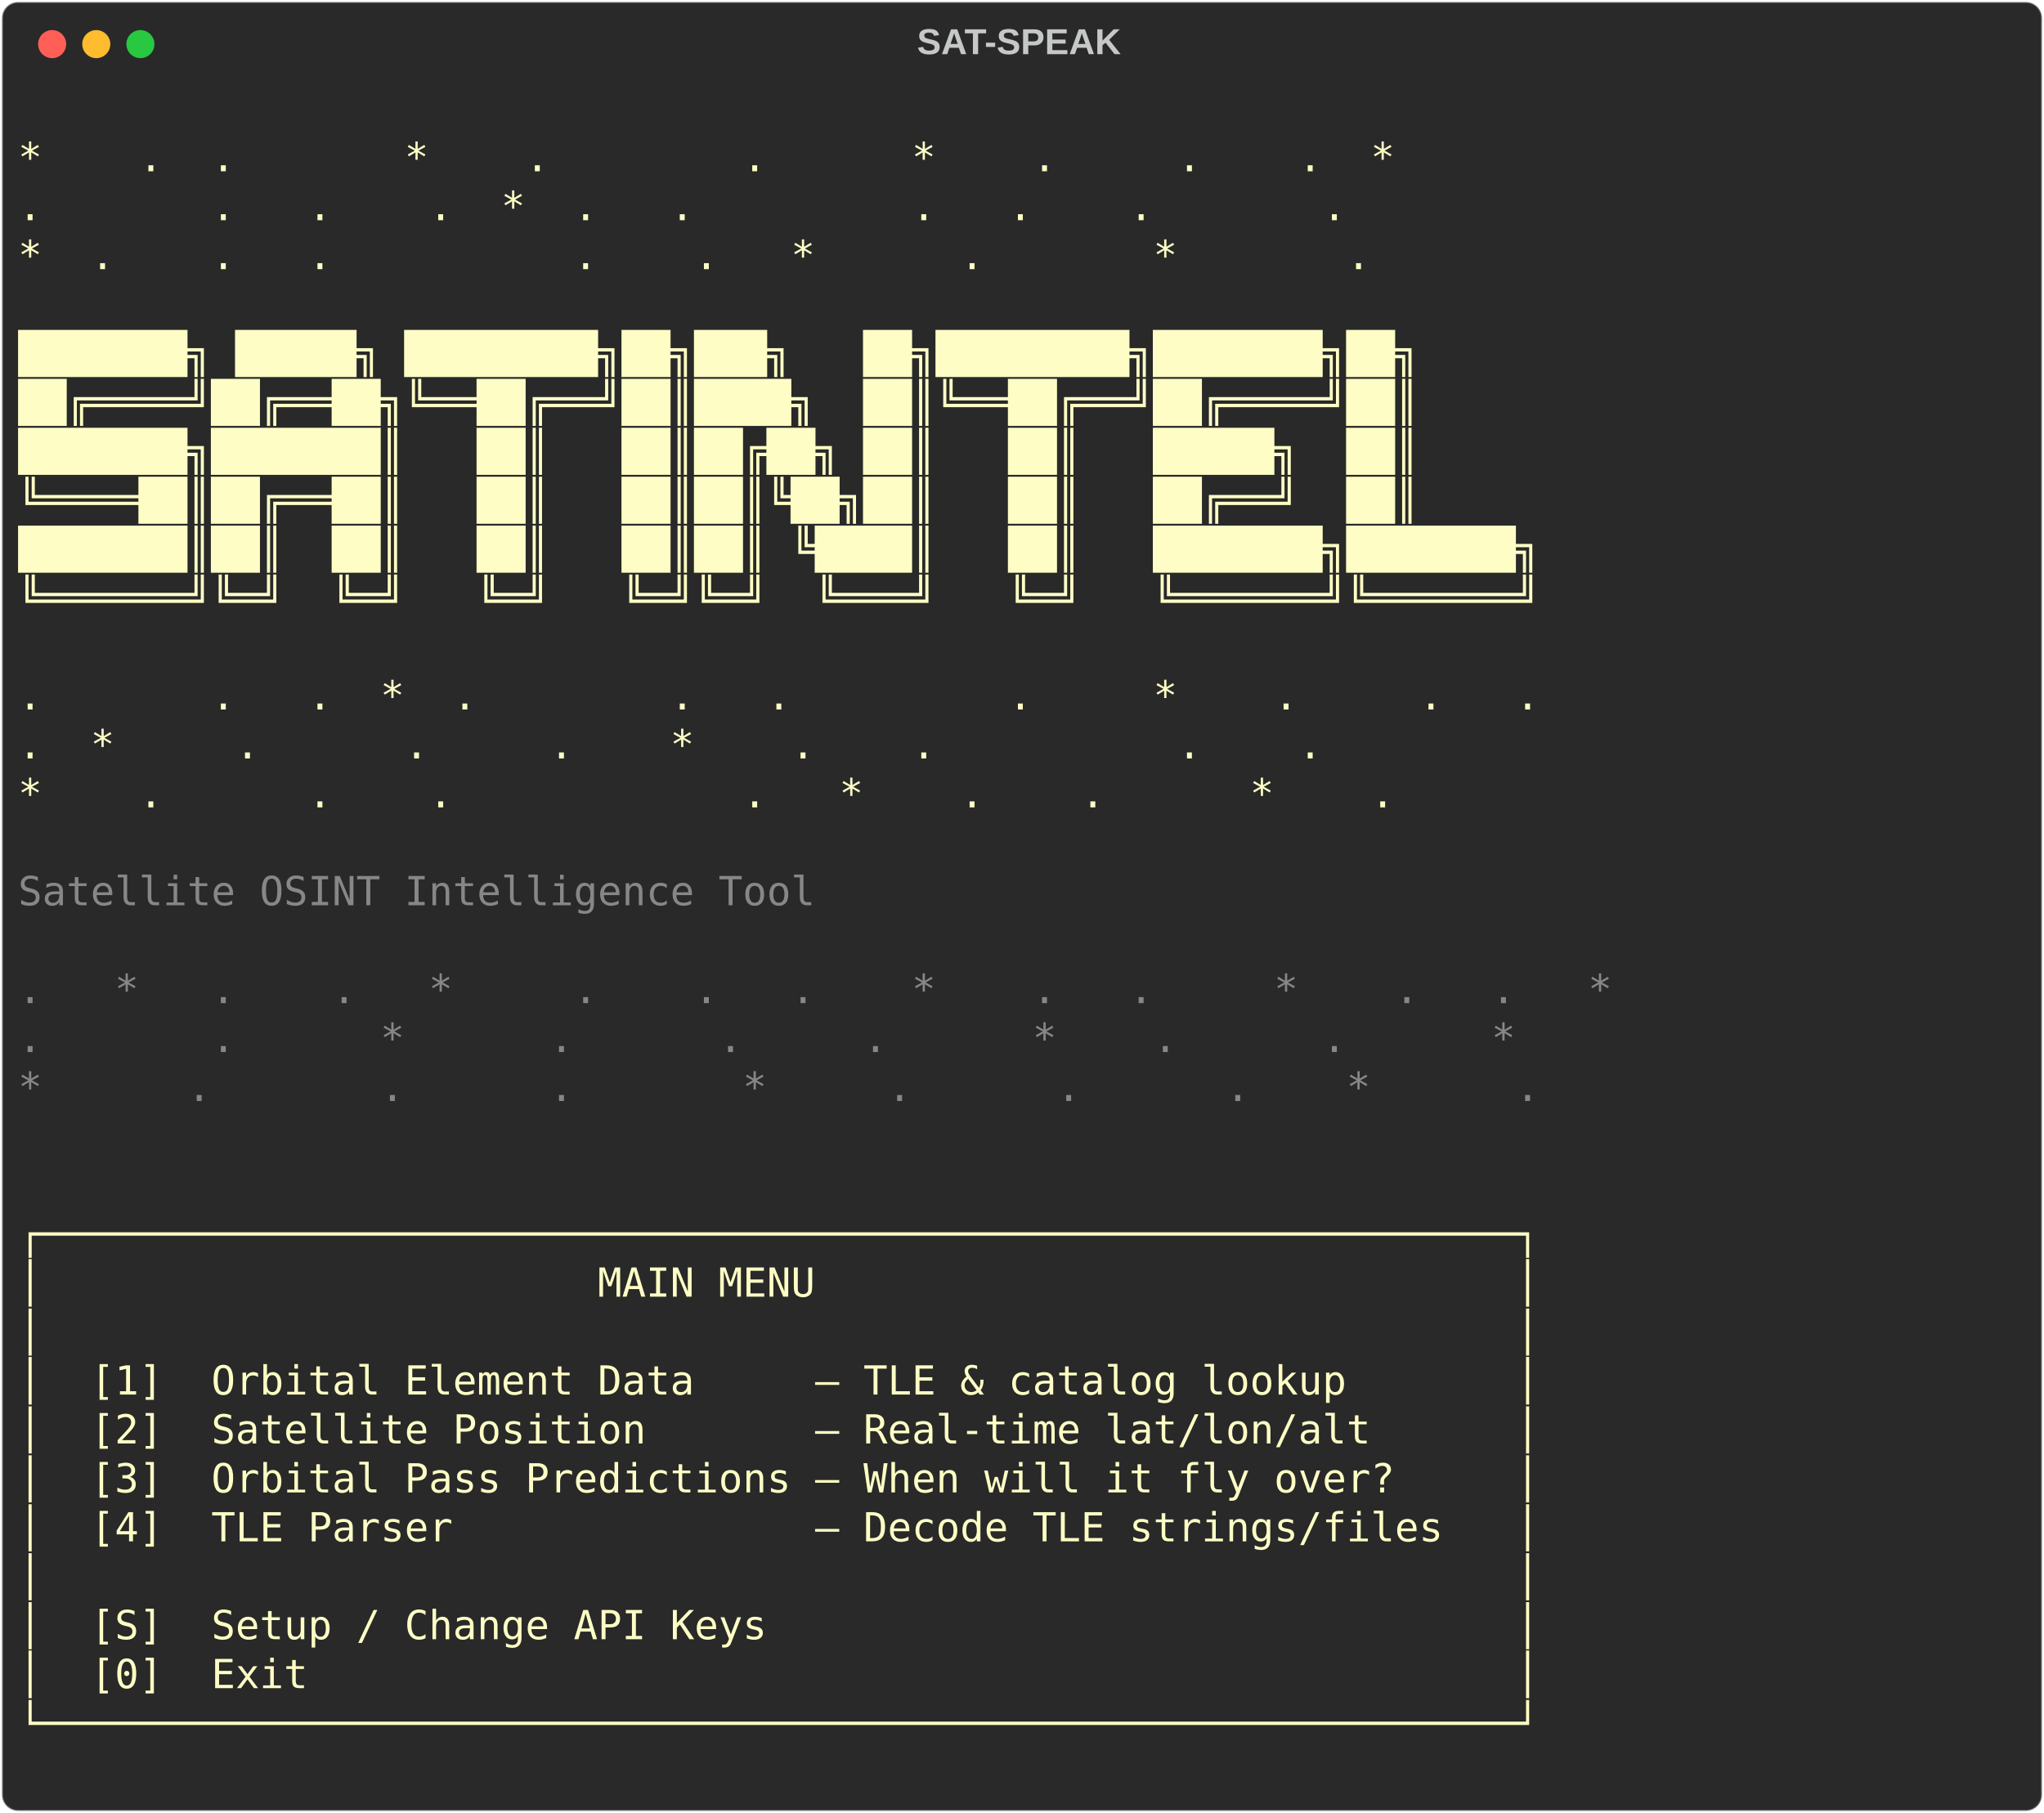
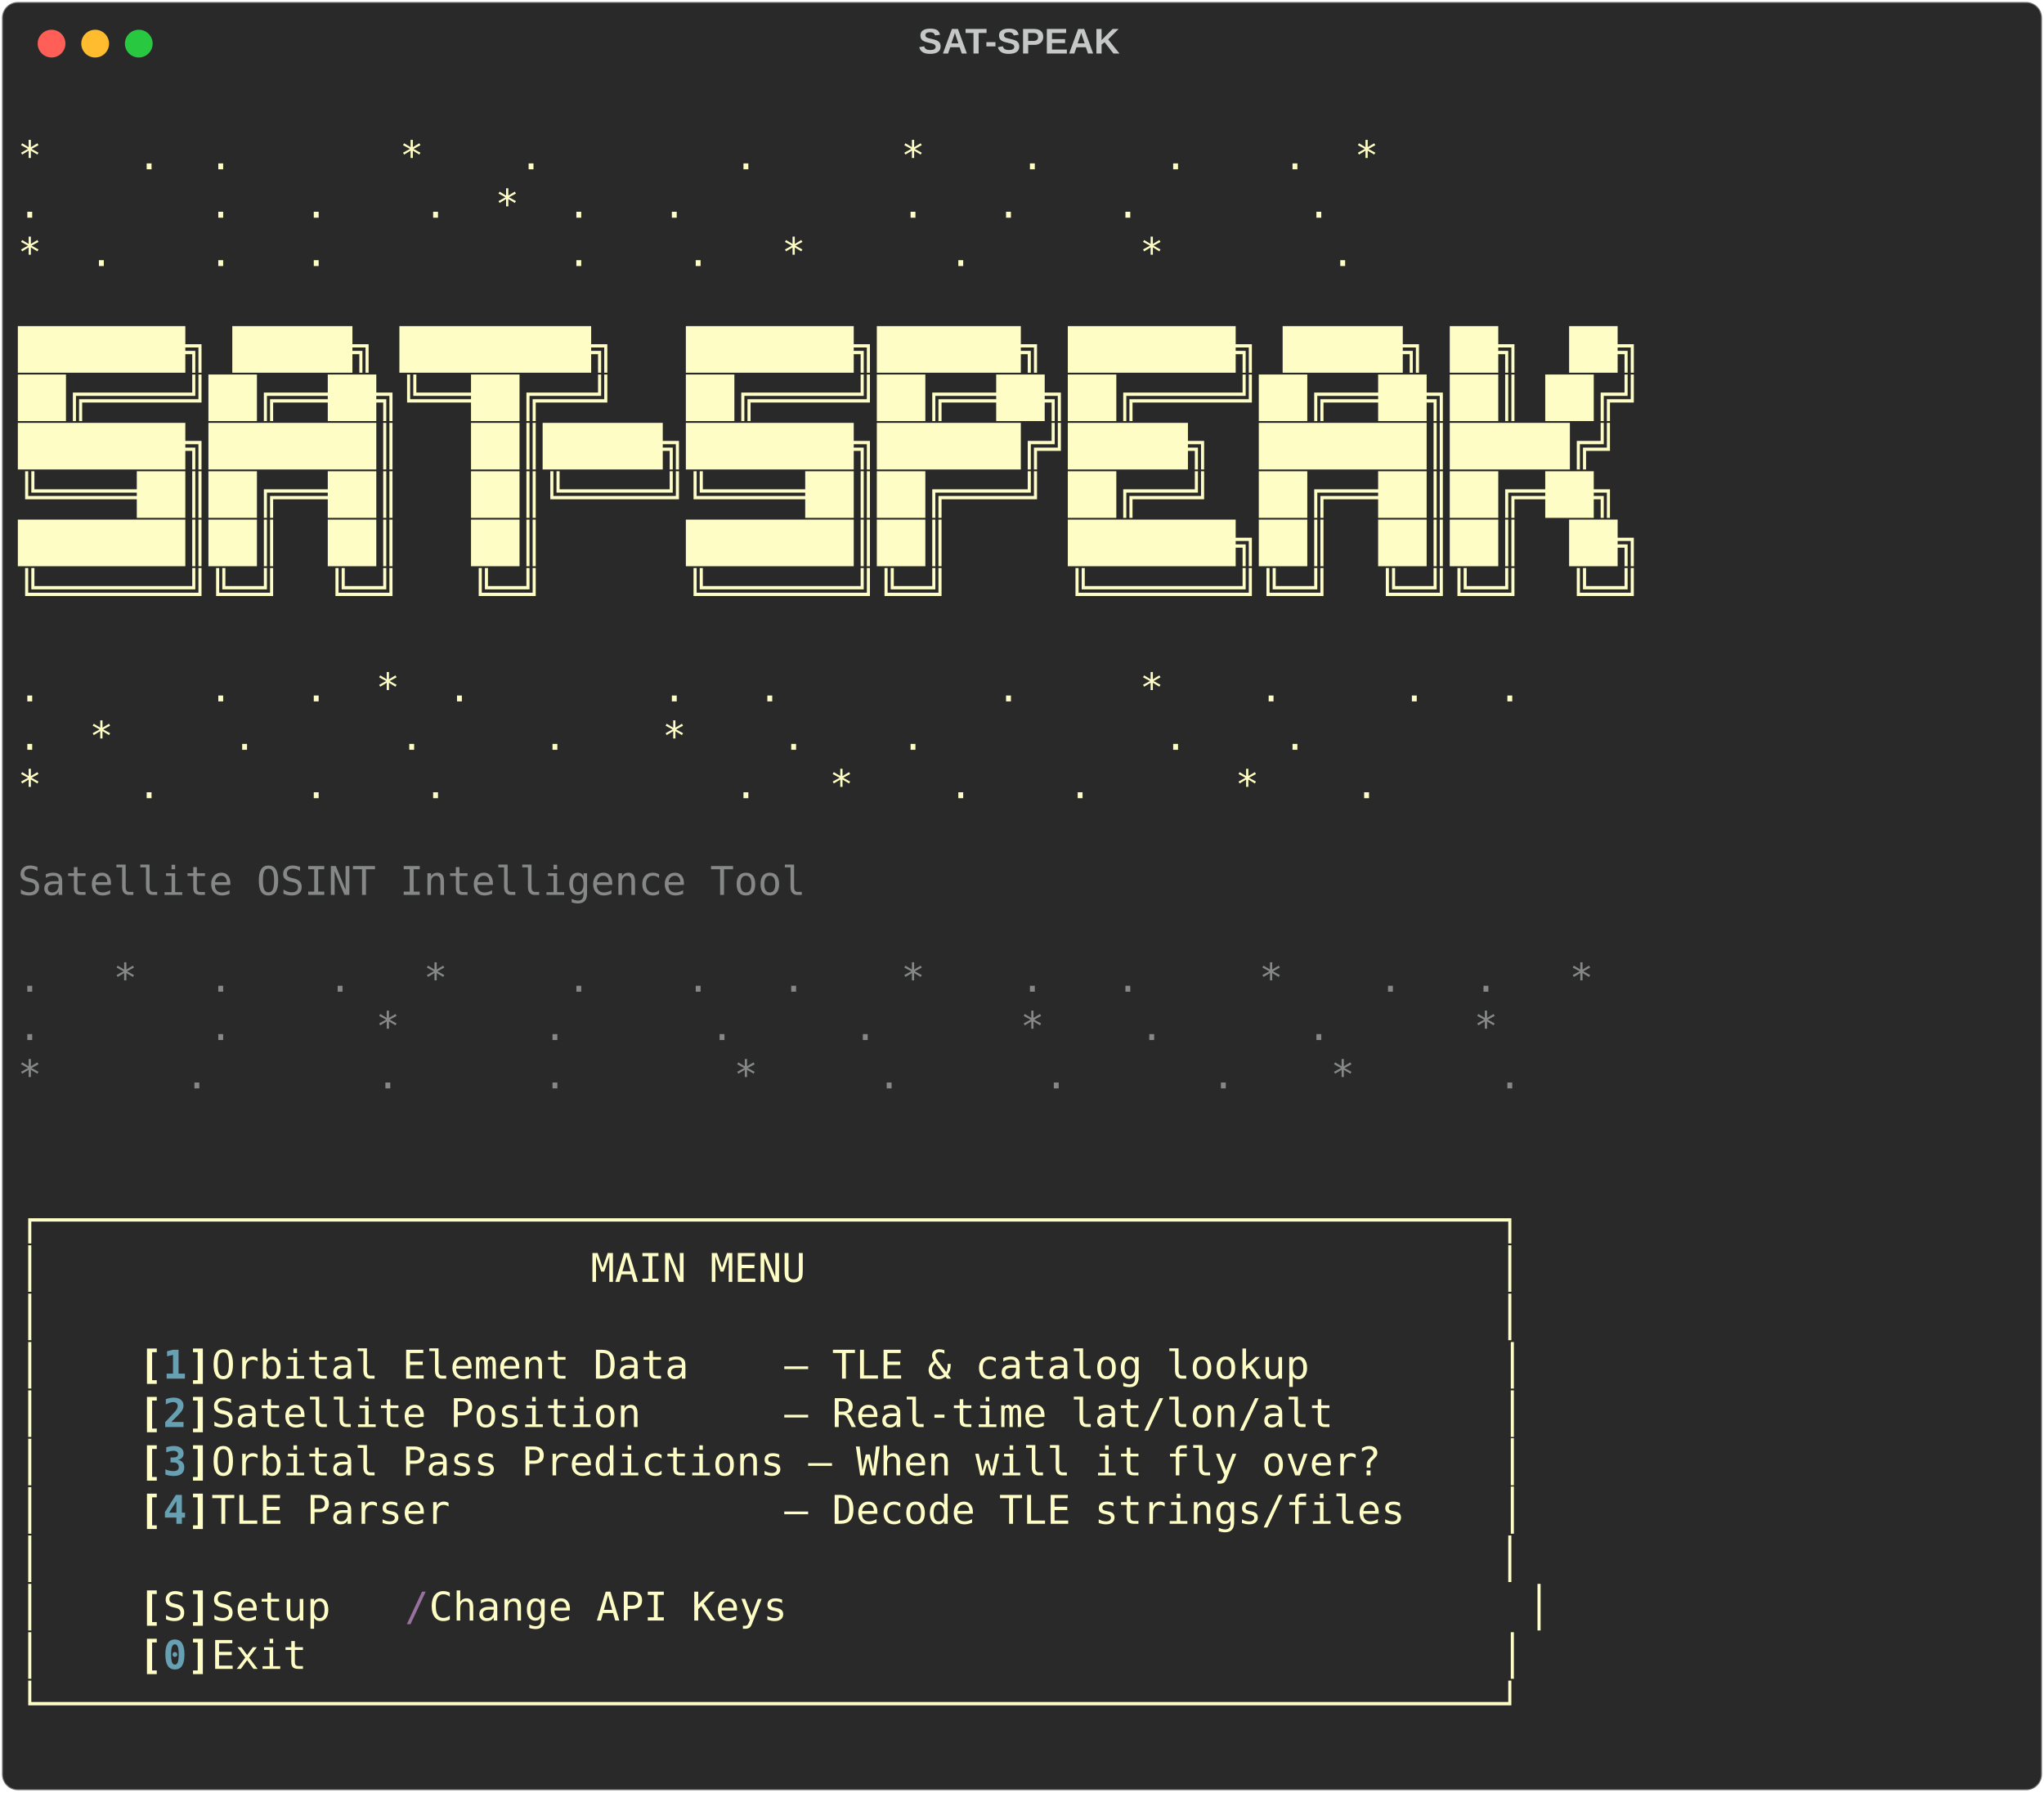
- <svg xmlns="http://www.w3.org/2000/svg" class="rich-terminal" viewBox="0 0 1019 904.0">
+ <svg xmlns="http://www.w3.org/2000/svg" class="rich-terminal" viewBox="0 0 1031 904.0">
  <style>

    @font-face {
        font-family: "Fira Code";
        src: local("FiraCode-Regular"),
                url("https://cdnjs.cloudflare.com/ajax/libs/firacode/6.2.0/woff2/FiraCode-Regular.woff2") format("woff2"),
                url("https://cdnjs.cloudflare.com/ajax/libs/firacode/6.2.0/woff/FiraCode-Regular.woff") format("woff");
        font-style: normal;
        font-weight: 400;
    }
    @font-face {
        font-family: "Fira Code";
        src: local("FiraCode-Bold"),
                url("https://cdnjs.cloudflare.com/ajax/libs/firacode/6.2.0/woff2/FiraCode-Bold.woff2") format("woff2"),
                url("https://cdnjs.cloudflare.com/ajax/libs/firacode/6.2.0/woff/FiraCode-Bold.woff") format("woff");
        font-style: bold;
        font-weight: 700;
    }

-     .terminal-1356504342-matrix {
+     .terminal-722201379-matrix {
        font-family: Fira Code, monospace;
        font-size: 20px;
        line-height: 24.4px;
        font-variant-east-asian: full-width;
    }

-     .terminal-1356504342-title {
+     .terminal-722201379-title {
        font-size: 18px;
        font-weight: bold;
        font-family: arial;
    }

-     .terminal-1356504342-r1 { fill: #c5c8c6 }
- .terminal-1356504342-r2 { fill: #fdfdc5 }
- .terminal-1356504342-r3 { fill: #868887 }
+     .terminal-722201379-r1 { fill: #c5c8c6 }
+ .terminal-722201379-r2 { fill: #fdfdc5 }
+ .terminal-722201379-r3 { fill: #868887 }
+ .terminal-722201379-r4 { fill: #fdfdc5;font-weight: bold }
+ .terminal-722201379-r5 { fill: #68a0b3;font-weight: bold }
+ .terminal-722201379-r6 { fill: #98729f }
    </style>
  <defs>
-     <clipPath id="terminal-1356504342-clip-terminal">
-       <rect x="0" y="0" width="999.4" height="853.0" />
-     </clipPath>
-     <clipPath id="terminal-1356504342-line-0">
-       <rect x="0" y="1.5" width="1000.4" height="24.65" />
-     </clipPath>
-     <clipPath id="terminal-1356504342-line-1">
-       <rect x="0" y="25.9" width="1000.4" height="24.65" />
-     </clipPath>
-     <clipPath id="terminal-1356504342-line-2">
-       <rect x="0" y="50.3" width="1000.4" height="24.65" />
-     </clipPath>
-     <clipPath id="terminal-1356504342-line-3">
-       <rect x="0" y="74.7" width="1000.4" height="24.65" />
-     </clipPath>
-     <clipPath id="terminal-1356504342-line-4">
-       <rect x="0" y="99.1" width="1000.4" height="24.65" />
-     </clipPath>
-     <clipPath id="terminal-1356504342-line-5">
-       <rect x="0" y="123.5" width="1000.4" height="24.65" />
-     </clipPath>
-     <clipPath id="terminal-1356504342-line-6">
-       <rect x="0" y="147.9" width="1000.4" height="24.65" />
-     </clipPath>
-     <clipPath id="terminal-1356504342-line-7">
-       <rect x="0" y="172.3" width="1000.4" height="24.65" />
-     </clipPath>
-     <clipPath id="terminal-1356504342-line-8">
-       <rect x="0" y="196.7" width="1000.4" height="24.65" />
-     </clipPath>
-     <clipPath id="terminal-1356504342-line-9">
-       <rect x="0" y="221.1" width="1000.4" height="24.65" />
-     </clipPath>
-     <clipPath id="terminal-1356504342-line-10">
-       <rect x="0" y="245.5" width="1000.4" height="24.65" />
-     </clipPath>
-     <clipPath id="terminal-1356504342-line-11">
-       <rect x="0" y="269.9" width="1000.4" height="24.65" />
-     </clipPath>
-     <clipPath id="terminal-1356504342-line-12">
-       <rect x="0" y="294.3" width="1000.4" height="24.65" />
-     </clipPath>
-     <clipPath id="terminal-1356504342-line-13">
-       <rect x="0" y="318.7" width="1000.4" height="24.65" />
-     </clipPath>
-     <clipPath id="terminal-1356504342-line-14">
-       <rect x="0" y="343.1" width="1000.4" height="24.65" />
-     </clipPath>
-     <clipPath id="terminal-1356504342-line-15">
-       <rect x="0" y="367.5" width="1000.4" height="24.65" />
-     </clipPath>
-     <clipPath id="terminal-1356504342-line-16">
-       <rect x="0" y="391.9" width="1000.4" height="24.65" />
-     </clipPath>
-     <clipPath id="terminal-1356504342-line-17">
-       <rect x="0" y="416.3" width="1000.4" height="24.65" />
-     </clipPath>
-     <clipPath id="terminal-1356504342-line-18">
-       <rect x="0" y="440.7" width="1000.4" height="24.65" />
-     </clipPath>
-     <clipPath id="terminal-1356504342-line-19">
-       <rect x="0" y="465.1" width="1000.4" height="24.65" />
-     </clipPath>
-     <clipPath id="terminal-1356504342-line-20">
-       <rect x="0" y="489.5" width="1000.4" height="24.65" />
-     </clipPath>
-     <clipPath id="terminal-1356504342-line-21">
-       <rect x="0" y="513.9" width="1000.4" height="24.65" />
-     </clipPath>
-     <clipPath id="terminal-1356504342-line-22">
-       <rect x="0" y="538.3" width="1000.4" height="24.65" />
-     </clipPath>
-     <clipPath id="terminal-1356504342-line-23">
-       <rect x="0" y="562.7" width="1000.4" height="24.65" />
-     </clipPath>
-     <clipPath id="terminal-1356504342-line-24">
-       <rect x="0" y="587.1" width="1000.4" height="24.65" />
-     </clipPath>
-     <clipPath id="terminal-1356504342-line-25">
-       <rect x="0" y="611.5" width="1000.4" height="24.65" />
-     </clipPath>
-     <clipPath id="terminal-1356504342-line-26">
-       <rect x="0" y="635.9" width="1000.4" height="24.65" />
-     </clipPath>
-     <clipPath id="terminal-1356504342-line-27">
-       <rect x="0" y="660.3" width="1000.4" height="24.65" />
-     </clipPath>
-     <clipPath id="terminal-1356504342-line-28">
-       <rect x="0" y="684.7" width="1000.4" height="24.65" />
-     </clipPath>
-     <clipPath id="terminal-1356504342-line-29">
-       <rect x="0" y="709.1" width="1000.4" height="24.65" />
-     </clipPath>
-     <clipPath id="terminal-1356504342-line-30">
-       <rect x="0" y="733.5" width="1000.4" height="24.65" />
-     </clipPath>
-     <clipPath id="terminal-1356504342-line-31">
-       <rect x="0" y="757.9" width="1000.4" height="24.65" />
-     </clipPath>
-     <clipPath id="terminal-1356504342-line-32">
-       <rect x="0" y="782.3" width="1000.4" height="24.65" />
-     </clipPath>
-     <clipPath id="terminal-1356504342-line-33">
-       <rect x="0" y="806.7" width="1000.4" height="24.65" />
+     <clipPath id="terminal-722201379-clip-terminal">
+       <rect x="0" y="0" width="1011.6" height="853.0" />
+     </clipPath>
+     <clipPath id="terminal-722201379-line-0">
+       <rect x="0" y="1.5" width="1012.6" height="24.65" />
+     </clipPath>
+     <clipPath id="terminal-722201379-line-1">
+       <rect x="0" y="25.9" width="1012.6" height="24.65" />
+     </clipPath>
+     <clipPath id="terminal-722201379-line-2">
+       <rect x="0" y="50.3" width="1012.6" height="24.65" />
+     </clipPath>
+     <clipPath id="terminal-722201379-line-3">
+       <rect x="0" y="74.7" width="1012.6" height="24.65" />
+     </clipPath>
+     <clipPath id="terminal-722201379-line-4">
+       <rect x="0" y="99.1" width="1012.6" height="24.65" />
+     </clipPath>
+     <clipPath id="terminal-722201379-line-5">
+       <rect x="0" y="123.5" width="1012.6" height="24.65" />
+     </clipPath>
+     <clipPath id="terminal-722201379-line-6">
+       <rect x="0" y="147.9" width="1012.6" height="24.65" />
+     </clipPath>
+     <clipPath id="terminal-722201379-line-7">
+       <rect x="0" y="172.3" width="1012.6" height="24.65" />
+     </clipPath>
+     <clipPath id="terminal-722201379-line-8">
+       <rect x="0" y="196.7" width="1012.6" height="24.65" />
+     </clipPath>
+     <clipPath id="terminal-722201379-line-9">
+       <rect x="0" y="221.1" width="1012.6" height="24.65" />
+     </clipPath>
+     <clipPath id="terminal-722201379-line-10">
+       <rect x="0" y="245.5" width="1012.6" height="24.65" />
+     </clipPath>
+     <clipPath id="terminal-722201379-line-11">
+       <rect x="0" y="269.9" width="1012.6" height="24.65" />
+     </clipPath>
+     <clipPath id="terminal-722201379-line-12">
+       <rect x="0" y="294.3" width="1012.6" height="24.65" />
+     </clipPath>
+     <clipPath id="terminal-722201379-line-13">
+       <rect x="0" y="318.7" width="1012.6" height="24.65" />
+     </clipPath>
+     <clipPath id="terminal-722201379-line-14">
+       <rect x="0" y="343.1" width="1012.6" height="24.65" />
+     </clipPath>
+     <clipPath id="terminal-722201379-line-15">
+       <rect x="0" y="367.5" width="1012.6" height="24.65" />
+     </clipPath>
+     <clipPath id="terminal-722201379-line-16">
+       <rect x="0" y="391.9" width="1012.6" height="24.65" />
+     </clipPath>
+     <clipPath id="terminal-722201379-line-17">
+       <rect x="0" y="416.3" width="1012.6" height="24.65" />
+     </clipPath>
+     <clipPath id="terminal-722201379-line-18">
+       <rect x="0" y="440.7" width="1012.6" height="24.65" />
+     </clipPath>
+     <clipPath id="terminal-722201379-line-19">
+       <rect x="0" y="465.1" width="1012.6" height="24.65" />
+     </clipPath>
+     <clipPath id="terminal-722201379-line-20">
+       <rect x="0" y="489.5" width="1012.6" height="24.65" />
+     </clipPath>
+     <clipPath id="terminal-722201379-line-21">
+       <rect x="0" y="513.9" width="1012.6" height="24.65" />
+     </clipPath>
+     <clipPath id="terminal-722201379-line-22">
+       <rect x="0" y="538.3" width="1012.6" height="24.65" />
+     </clipPath>
+     <clipPath id="terminal-722201379-line-23">
+       <rect x="0" y="562.7" width="1012.6" height="24.65" />
+     </clipPath>
+     <clipPath id="terminal-722201379-line-24">
+       <rect x="0" y="587.1" width="1012.6" height="24.65" />
+     </clipPath>
+     <clipPath id="terminal-722201379-line-25">
+       <rect x="0" y="611.5" width="1012.6" height="24.65" />
+     </clipPath>
+     <clipPath id="terminal-722201379-line-26">
+       <rect x="0" y="635.9" width="1012.6" height="24.65" />
+     </clipPath>
+     <clipPath id="terminal-722201379-line-27">
+       <rect x="0" y="660.3" width="1012.6" height="24.65" />
+     </clipPath>
+     <clipPath id="terminal-722201379-line-28">
+       <rect x="0" y="684.7" width="1012.6" height="24.65" />
+     </clipPath>
+     <clipPath id="terminal-722201379-line-29">
+       <rect x="0" y="709.1" width="1012.6" height="24.65" />
+     </clipPath>
+     <clipPath id="terminal-722201379-line-30">
+       <rect x="0" y="733.5" width="1012.6" height="24.65" />
+     </clipPath>
+     <clipPath id="terminal-722201379-line-31">
+       <rect x="0" y="757.9" width="1012.6" height="24.65" />
+     </clipPath>
+     <clipPath id="terminal-722201379-line-32">
+       <rect x="0" y="782.3" width="1012.6" height="24.65" />
+     </clipPath>
+     <clipPath id="terminal-722201379-line-33">
+       <rect x="0" y="806.7" width="1012.6" height="24.65" />
    </clipPath>
  </defs>
-   <rect fill="#292929" stroke="rgba(255,255,255,0.35)" stroke-width="1" x="1" y="1" width="1017" height="902" rx="8" />
-   <text class="terminal-1356504342-title" fill="#c5c8c6" text-anchor="middle" x="508" y="27">SAT-SPEAK</text>
+   <rect fill="#292929" stroke="rgba(255,255,255,0.35)" stroke-width="1" x="1" y="1" width="1029" height="902" rx="8" />
+   <text class="terminal-722201379-title" fill="#c5c8c6" text-anchor="middle" x="514" y="27">SAT-SPEAK</text>
  <g transform="translate(26,22)">
    <circle cx="0" cy="0" r="7" fill="#ff5f57" />
    <circle cx="22" cy="0" r="7" fill="#febc2e" />
    <circle cx="44" cy="0" r="7" fill="#28c840" />
  </g>
-   <g transform="translate(9, 41)" clip-path="url(#terminal-1356504342-clip-terminal)">
-     <g class="terminal-1356504342-matrix">
-       <text class="terminal-1356504342-r1" x="1000.4" y="20" textLength="12.2" clip-path="url(#terminal-1356504342-line-0)">
- </text>
-       <text class="terminal-1356504342-r2" x="0" y="44.4" textLength="719.8" clip-path="url(#terminal-1356504342-line-1)">  *    .  .       *    .        .      *    .     .    .  *</text>
-       <text class="terminal-1356504342-r1" x="1000.4" y="44.4" textLength="12.2" clip-path="url(#terminal-1356504342-line-1)">
- </text>
-       <text class="terminal-1356504342-r2" x="0" y="68.8" textLength="671" clip-path="url(#terminal-1356504342-line-2)">.       .   .    .  *  .   .         .   .    .       .</text>
-       <text class="terminal-1356504342-r1" x="1000.4" y="68.8" textLength="12.2" clip-path="url(#terminal-1356504342-line-2)">
- </text>
-       <text class="terminal-1356504342-r2" x="0" y="93.2" textLength="719.8" clip-path="url(#terminal-1356504342-line-3)">   *  .    .   .          .    .   *      .       *       .</text>
-       <text class="terminal-1356504342-r1" x="1000.4" y="93.2" textLength="12.2" clip-path="url(#terminal-1356504342-line-3)">
- </text>
-       <text class="terminal-1356504342-r1" x="1000.4" y="117.6" textLength="12.2" clip-path="url(#terminal-1356504342-line-4)">
- </text>
-       <text class="terminal-1356504342-r2" x="0" y="142" textLength="744.2" clip-path="url(#terminal-1356504342-line-5)">   ███████╗ █████╗ ████████╗██╗███╗   ██╗████████╗███████╗██╗</text>
-       <text class="terminal-1356504342-r1" x="1000.4" y="142" textLength="12.2" clip-path="url(#terminal-1356504342-line-5)">
- </text>
-       <text class="terminal-1356504342-r2" x="0" y="166.4" textLength="744.2" clip-path="url(#terminal-1356504342-line-6)">   ██╔════╝██╔══██╗╚══██╔══╝██║████╗  ██║╚══██╔══╝██╔════╝██║</text>
-       <text class="terminal-1356504342-r1" x="1000.4" y="166.4" textLength="12.2" clip-path="url(#terminal-1356504342-line-6)">
- </text>
-       <text class="terminal-1356504342-r2" x="0" y="190.8" textLength="744.2" clip-path="url(#terminal-1356504342-line-7)">   ███████╗███████║   ██║   ██║██╔██╗ ██║   ██║   █████╗  ██║</text>
-       <text class="terminal-1356504342-r1" x="1000.4" y="190.8" textLength="12.2" clip-path="url(#terminal-1356504342-line-7)">
- </text>
-       <text class="terminal-1356504342-r2" x="0" y="215.2" textLength="744.2" clip-path="url(#terminal-1356504342-line-8)">   ╚════██║██╔══██║   ██║   ██║██║╚██╗██║   ██║   ██╔══╝  ██║</text>
-       <text class="terminal-1356504342-r1" x="1000.4" y="215.2" textLength="12.2" clip-path="url(#terminal-1356504342-line-8)">
- </text>
-       <text class="terminal-1356504342-r2" x="0" y="239.6" textLength="805.2" clip-path="url(#terminal-1356504342-line-9)">   ███████║██║  ██║   ██║   ██║██║ ╚████║   ██║   ███████╗███████╗</text>
-       <text class="terminal-1356504342-r1" x="1000.4" y="239.6" textLength="12.2" clip-path="url(#terminal-1356504342-line-9)">
- </text>
-       <text class="terminal-1356504342-r2" x="0" y="264" textLength="805.2" clip-path="url(#terminal-1356504342-line-10)">   ╚══════╝╚═╝  ╚═╝   ╚═╝   ╚═╝╚═╝  ╚═══╝   ╚═╝   ╚══════╝╚══════╝</text>
-       <text class="terminal-1356504342-r1" x="1000.4" y="264" textLength="12.2" clip-path="url(#terminal-1356504342-line-10)">
- </text>
-       <text class="terminal-1356504342-r1" x="1000.4" y="288.4" textLength="12.2" clip-path="url(#terminal-1356504342-line-11)">
- </text>
-       <text class="terminal-1356504342-r2" x="0" y="312.8" textLength="768.6" clip-path="url(#terminal-1356504342-line-12)">.       .   .  *  .        .   .         .     *    .     .   .</text>
-       <text class="terminal-1356504342-r1" x="1000.4" y="312.8" textLength="12.2" clip-path="url(#terminal-1356504342-line-12)">
- </text>
-       <text class="terminal-1356504342-r2" x="0" y="337.2" textLength="683.2" clip-path="url(#terminal-1356504342-line-13)">  .  *     .      .     .    *    .    .          .    .</text>
-       <text class="terminal-1356504342-r1" x="1000.4" y="337.2" textLength="12.2" clip-path="url(#terminal-1356504342-line-13)">
- </text>
-       <text class="terminal-1356504342-r2" x="0" y="361.6" textLength="732" clip-path="url(#terminal-1356504342-line-14)">   *    .      .    .            .   *    .    .      *    .</text>
-       <text class="terminal-1356504342-r1" x="1000.4" y="361.6" textLength="12.2" clip-path="url(#terminal-1356504342-line-14)">
- </text>
-       <text class="terminal-1356504342-r1" x="1000.4" y="386" textLength="12.2" clip-path="url(#terminal-1356504342-line-15)">
- </text>
-       <text class="terminal-1356504342-r3" x="0" y="410.4" textLength="427" clip-path="url(#terminal-1356504342-line-16)">  Satellite OSINT Intelligence Tool</text>
-       <text class="terminal-1356504342-r1" x="1000.4" y="410.4" textLength="12.2" clip-path="url(#terminal-1356504342-line-16)">
- </text>
-       <text class="terminal-1356504342-r1" x="1000.4" y="434.8" textLength="12.2" clip-path="url(#terminal-1356504342-line-17)">
- </text>
-       <text class="terminal-1356504342-r3" x="0" y="459.2" textLength="829.6" clip-path="url(#terminal-1356504342-line-18)">  .   *   .    .   *     .    .   .    *    .   .     *    .   .   *</text>
-       <text class="terminal-1356504342-r1" x="1000.4" y="459.2" textLength="12.2" clip-path="url(#terminal-1356504342-line-18)">
- </text>
-       <text class="terminal-1356504342-r3" x="0" y="483.6" textLength="829.6" clip-path="url(#terminal-1356504342-line-19)">      .       .      *      .      .     .      *    .      .      *</text>
-       <text class="terminal-1356504342-r1" x="1000.4" y="483.6" textLength="12.2" clip-path="url(#terminal-1356504342-line-19)">
- </text>
-       <text class="terminal-1356504342-r3" x="0" y="508" textLength="793" clip-path="url(#terminal-1356504342-line-20)">  *      .       .      .       *     .      .      .    *      .</text>
-       <text class="terminal-1356504342-r1" x="1000.4" y="508" textLength="12.2" clip-path="url(#terminal-1356504342-line-20)">
- </text>
-       <text class="terminal-1356504342-r1" x="1000.4" y="532.4" textLength="12.2" clip-path="url(#terminal-1356504342-line-21)">
- </text>
-       <text class="terminal-1356504342-r1" x="1000.4" y="556.8" textLength="12.2" clip-path="url(#terminal-1356504342-line-22)">
- </text>
-       <text class="terminal-1356504342-r2" x="0" y="581.2" textLength="793" clip-path="url(#terminal-1356504342-line-23)">  ┌─────────────────────────────────────────────────────────────┐</text>
-       <text class="terminal-1356504342-r1" x="1000.4" y="581.2" textLength="12.2" clip-path="url(#terminal-1356504342-line-23)">
- </text>
-       <text class="terminal-1356504342-r2" x="0" y="605.6" textLength="793" clip-path="url(#terminal-1356504342-line-24)">  │                       MAIN MENU                             │</text>
-       <text class="terminal-1356504342-r1" x="1000.4" y="605.6" textLength="12.2" clip-path="url(#terminal-1356504342-line-24)">
- </text>
-       <text class="terminal-1356504342-r2" x="0" y="630" textLength="793" clip-path="url(#terminal-1356504342-line-25)">  │                                                             │</text>
-       <text class="terminal-1356504342-r1" x="1000.4" y="630" textLength="12.2" clip-path="url(#terminal-1356504342-line-25)">
- </text>
-       <text class="terminal-1356504342-r2" x="0" y="654.4" textLength="793" clip-path="url(#terminal-1356504342-line-26)">  │  [1]  Orbital Element Data     — TLE &amp; catalog lookup       │</text>
-       <text class="terminal-1356504342-r1" x="1000.4" y="654.4" textLength="12.2" clip-path="url(#terminal-1356504342-line-26)">
- </text>
-       <text class="terminal-1356504342-r2" x="0" y="678.8" textLength="793" clip-path="url(#terminal-1356504342-line-27)">  │  [2]  Satellite Position       — Real-time lat/lon/alt      │</text>
-       <text class="terminal-1356504342-r1" x="1000.4" y="678.8" textLength="12.2" clip-path="url(#terminal-1356504342-line-27)">
- </text>
-       <text class="terminal-1356504342-r2" x="0" y="703.2" textLength="793" clip-path="url(#terminal-1356504342-line-28)">  │  [3]  Orbital Pass Predictions — When will it fly over?     │</text>
-       <text class="terminal-1356504342-r1" x="1000.4" y="703.2" textLength="12.2" clip-path="url(#terminal-1356504342-line-28)">
- </text>
-       <text class="terminal-1356504342-r2" x="0" y="727.6" textLength="793" clip-path="url(#terminal-1356504342-line-29)">  │  [4]  TLE Parser               — Decode TLE strings/files   │</text>
-       <text class="terminal-1356504342-r1" x="1000.4" y="727.6" textLength="12.2" clip-path="url(#terminal-1356504342-line-29)">
- </text>
-       <text class="terminal-1356504342-r2" x="0" y="752" textLength="793" clip-path="url(#terminal-1356504342-line-30)">  │                                                             │</text>
-       <text class="terminal-1356504342-r1" x="1000.4" y="752" textLength="12.2" clip-path="url(#terminal-1356504342-line-30)">
- </text>
-       <text class="terminal-1356504342-r2" x="0" y="776.4" textLength="793" clip-path="url(#terminal-1356504342-line-31)">  │  [S]  Setup / Change API Keys                               │</text>
-       <text class="terminal-1356504342-r1" x="1000.4" y="776.4" textLength="12.2" clip-path="url(#terminal-1356504342-line-31)">
- </text>
-       <text class="terminal-1356504342-r2" x="0" y="800.8" textLength="793" clip-path="url(#terminal-1356504342-line-32)">  │  [0]  Exit                                                  │</text>
-       <text class="terminal-1356504342-r1" x="1000.4" y="800.8" textLength="12.2" clip-path="url(#terminal-1356504342-line-32)">
- </text>
-       <text class="terminal-1356504342-r2" x="0" y="825.2" textLength="793" clip-path="url(#terminal-1356504342-line-33)">  └─────────────────────────────────────────────────────────────┘</text>
-       <text class="terminal-1356504342-r1" x="1000.4" y="825.2" textLength="12.2" clip-path="url(#terminal-1356504342-line-33)">
- </text>
-       <text class="terminal-1356504342-r1" x="1000.4" y="849.6" textLength="12.2" clip-path="url(#terminal-1356504342-line-34)">
+   <g transform="translate(9, 41)" clip-path="url(#terminal-722201379-clip-terminal)">
+     <g class="terminal-722201379-matrix">
+       <text class="terminal-722201379-r1" x="1012.6" y="20" textLength="12.2" clip-path="url(#terminal-722201379-line-0)">
+ </text>
+       <text class="terminal-722201379-r2" x="0" y="44.4" textLength="719.8" clip-path="url(#terminal-722201379-line-1)">  *    .  .       *    .        .      *    .     .    .  *</text>
+       <text class="terminal-722201379-r1" x="1012.6" y="44.4" textLength="12.2" clip-path="url(#terminal-722201379-line-1)">
+ </text>
+       <text class="terminal-722201379-r2" x="0" y="68.8" textLength="671" clip-path="url(#terminal-722201379-line-2)">.       .   .    .  *  .   .         .   .    .       .</text>
+       <text class="terminal-722201379-r1" x="1012.6" y="68.8" textLength="12.2" clip-path="url(#terminal-722201379-line-2)">
+ </text>
+       <text class="terminal-722201379-r2" x="0" y="93.2" textLength="719.8" clip-path="url(#terminal-722201379-line-3)">   *  .    .   .          .    .   *      .       *       .</text>
+       <text class="terminal-722201379-r1" x="1012.6" y="93.2" textLength="12.2" clip-path="url(#terminal-722201379-line-3)">
+ </text>
+       <text class="terminal-722201379-r1" x="1012.6" y="117.6" textLength="12.2" clip-path="url(#terminal-722201379-line-4)">
+ </text>
+       <text class="terminal-722201379-r2" x="0" y="142" textLength="866.2" clip-path="url(#terminal-722201379-line-5)">   ███████╗ █████╗ ████████╗   ███████╗██████╗ ███████╗ █████╗ ██╗  ██╗</text>
+       <text class="terminal-722201379-r1" x="1012.6" y="142" textLength="12.2" clip-path="url(#terminal-722201379-line-5)">
+ </text>
+       <text class="terminal-722201379-r2" x="0" y="166.4" textLength="866.2" clip-path="url(#terminal-722201379-line-6)">   ██╔════╝██╔══██╗╚══██╔══╝   ██╔════╝██╔══██╗██╔════╝██╔══██╗██║ ██╔╝</text>
+       <text class="terminal-722201379-r1" x="1012.6" y="166.4" textLength="12.2" clip-path="url(#terminal-722201379-line-6)">
+ </text>
+       <text class="terminal-722201379-r2" x="0" y="190.8" textLength="854" clip-path="url(#terminal-722201379-line-7)">   ███████╗███████║   ██║█████╗███████╗██████╔╝█████╗  ███████║█████╔╝</text>
+       <text class="terminal-722201379-r1" x="1012.6" y="190.8" textLength="12.2" clip-path="url(#terminal-722201379-line-7)">
+ </text>
+       <text class="terminal-722201379-r2" x="0" y="215.2" textLength="854" clip-path="url(#terminal-722201379-line-8)">   ╚════██║██╔══██║   ██║╚════╝╚════██║██╔═══╝ ██╔══╝  ██╔══██║██╔═██╗</text>
+       <text class="terminal-722201379-r1" x="1012.6" y="215.2" textLength="12.2" clip-path="url(#terminal-722201379-line-8)">
+ </text>
+       <text class="terminal-722201379-r2" x="0" y="239.6" textLength="866.2" clip-path="url(#terminal-722201379-line-9)">   ███████║██║  ██║   ██║      ███████║██║     ███████╗██║  ██║██║  ██╗</text>
+       <text class="terminal-722201379-r1" x="1012.6" y="239.6" textLength="12.2" clip-path="url(#terminal-722201379-line-9)">
+ </text>
+       <text class="terminal-722201379-r2" x="0" y="264" textLength="866.2" clip-path="url(#terminal-722201379-line-10)">   ╚══════╝╚═╝  ╚═╝   ╚═╝      ╚══════╝╚═╝     ╚══════╝╚═╝  ╚═╝╚═╝  ╚═╝</text>
+       <text class="terminal-722201379-r1" x="1012.6" y="264" textLength="12.2" clip-path="url(#terminal-722201379-line-10)">
+ </text>
+       <text class="terminal-722201379-r1" x="1012.6" y="288.4" textLength="12.2" clip-path="url(#terminal-722201379-line-11)">
+ </text>
+       <text class="terminal-722201379-r2" x="0" y="312.8" textLength="768.6" clip-path="url(#terminal-722201379-line-12)">.       .   .  *  .        .   .         .     *    .     .   .</text>
+       <text class="terminal-722201379-r1" x="1012.6" y="312.8" textLength="12.2" clip-path="url(#terminal-722201379-line-12)">
+ </text>
+       <text class="terminal-722201379-r2" x="0" y="337.2" textLength="683.2" clip-path="url(#terminal-722201379-line-13)">  .  *     .      .     .    *    .    .          .    .</text>
+       <text class="terminal-722201379-r1" x="1012.6" y="337.2" textLength="12.2" clip-path="url(#terminal-722201379-line-13)">
+ </text>
+       <text class="terminal-722201379-r2" x="0" y="361.6" textLength="732" clip-path="url(#terminal-722201379-line-14)">   *    .      .    .            .   *    .    .      *    .</text>
+       <text class="terminal-722201379-r1" x="1012.6" y="361.6" textLength="12.2" clip-path="url(#terminal-722201379-line-14)">
+ </text>
+       <text class="terminal-722201379-r1" x="1012.6" y="386" textLength="12.2" clip-path="url(#terminal-722201379-line-15)">
+ </text>
+       <text class="terminal-722201379-r3" x="0" y="410.4" textLength="427" clip-path="url(#terminal-722201379-line-16)">  Satellite OSINT Intelligence Tool</text>
+       <text class="terminal-722201379-r1" x="1012.6" y="410.4" textLength="12.2" clip-path="url(#terminal-722201379-line-16)">
+ </text>
+       <text class="terminal-722201379-r1" x="1012.6" y="434.8" textLength="12.2" clip-path="url(#terminal-722201379-line-17)">
+ </text>
+       <text class="terminal-722201379-r3" x="0" y="459.2" textLength="829.6" clip-path="url(#terminal-722201379-line-18)">  .   *   .    .   *     .    .   .    *    .   .     *    .   .   *</text>
+       <text class="terminal-722201379-r1" x="1012.6" y="459.2" textLength="12.2" clip-path="url(#terminal-722201379-line-18)">
+ </text>
+       <text class="terminal-722201379-r3" x="0" y="483.6" textLength="829.6" clip-path="url(#terminal-722201379-line-19)">      .       .      *      .      .     .      *    .      .      *</text>
+       <text class="terminal-722201379-r1" x="1012.6" y="483.6" textLength="12.2" clip-path="url(#terminal-722201379-line-19)">
+ </text>
+       <text class="terminal-722201379-r3" x="0" y="508" textLength="793" clip-path="url(#terminal-722201379-line-20)">  *      .       .      .       *     .      .      .    *      .</text>
+       <text class="terminal-722201379-r1" x="1012.6" y="508" textLength="12.2" clip-path="url(#terminal-722201379-line-20)">
+ </text>
+       <text class="terminal-722201379-r1" x="1012.6" y="532.4" textLength="12.2" clip-path="url(#terminal-722201379-line-21)">
+ </text>
+       <text class="terminal-722201379-r1" x="1012.6" y="556.8" textLength="12.2" clip-path="url(#terminal-722201379-line-22)">
+ </text>
+       <text class="terminal-722201379-r2" x="0" y="581.2" textLength="793" clip-path="url(#terminal-722201379-line-23)">  ┌─────────────────────────────────────────────────────────────┐</text>
+       <text class="terminal-722201379-r1" x="1012.6" y="581.2" textLength="12.2" clip-path="url(#terminal-722201379-line-23)">
+ </text>
+       <text class="terminal-722201379-r2" x="0" y="605.6" textLength="793" clip-path="url(#terminal-722201379-line-24)">  │                       MAIN MENU                             │</text>
+       <text class="terminal-722201379-r1" x="1012.6" y="605.6" textLength="12.2" clip-path="url(#terminal-722201379-line-24)">
+ </text>
+       <text class="terminal-722201379-r2" x="0" y="630" textLength="793" clip-path="url(#terminal-722201379-line-25)">  │                                                             │</text>
+       <text class="terminal-722201379-r1" x="1012.6" y="630" textLength="12.2" clip-path="url(#terminal-722201379-line-25)">
+ </text>
+       <text class="terminal-722201379-r2" x="0" y="654.4" textLength="61" clip-path="url(#terminal-722201379-line-26)">  │  </text>
+       <text class="terminal-722201379-r4" x="61" y="654.4" textLength="12.2" clip-path="url(#terminal-722201379-line-26)">[</text>
+       <text class="terminal-722201379-r5" x="73.2" y="654.4" textLength="12.2" clip-path="url(#terminal-722201379-line-26)">1</text>
+       <text class="terminal-722201379-r4" x="85.4" y="654.4" textLength="12.2" clip-path="url(#terminal-722201379-line-26)">]</text>
+       <text class="terminal-722201379-r2" x="97.6" y="654.4" textLength="695.4" clip-path="url(#terminal-722201379-line-26)">  Orbital Element Data    — TLE &amp; catalog lookup        │</text>
+       <text class="terminal-722201379-r1" x="1012.6" y="654.4" textLength="12.2" clip-path="url(#terminal-722201379-line-26)">
+ </text>
+       <text class="terminal-722201379-r2" x="0" y="678.8" textLength="61" clip-path="url(#terminal-722201379-line-27)">  │  </text>
+       <text class="terminal-722201379-r4" x="61" y="678.8" textLength="12.2" clip-path="url(#terminal-722201379-line-27)">[</text>
+       <text class="terminal-722201379-r5" x="73.2" y="678.8" textLength="12.2" clip-path="url(#terminal-722201379-line-27)">2</text>
+       <text class="terminal-722201379-r4" x="85.4" y="678.8" textLength="12.2" clip-path="url(#terminal-722201379-line-27)">]</text>
+       <text class="terminal-722201379-r2" x="97.6" y="678.8" textLength="695.4" clip-path="url(#terminal-722201379-line-27)">  Satellite Position      — Real-time lat/lon/alt       │</text>
+       <text class="terminal-722201379-r1" x="1012.6" y="678.8" textLength="12.2" clip-path="url(#terminal-722201379-line-27)">
+ </text>
+       <text class="terminal-722201379-r2" x="0" y="703.2" textLength="61" clip-path="url(#terminal-722201379-line-28)">  │  </text>
+       <text class="terminal-722201379-r4" x="61" y="703.2" textLength="12.2" clip-path="url(#terminal-722201379-line-28)">[</text>
+       <text class="terminal-722201379-r5" x="73.2" y="703.2" textLength="12.2" clip-path="url(#terminal-722201379-line-28)">3</text>
+       <text class="terminal-722201379-r4" x="85.4" y="703.2" textLength="12.2" clip-path="url(#terminal-722201379-line-28)">]</text>
+       <text class="terminal-722201379-r2" x="97.6" y="703.2" textLength="695.4" clip-path="url(#terminal-722201379-line-28)">  Orbital Pass Predictions — When will it fly over?     │</text>
+       <text class="terminal-722201379-r1" x="1012.6" y="703.2" textLength="12.2" clip-path="url(#terminal-722201379-line-28)">
+ </text>
+       <text class="terminal-722201379-r2" x="0" y="727.6" textLength="61" clip-path="url(#terminal-722201379-line-29)">  │  </text>
+       <text class="terminal-722201379-r4" x="61" y="727.6" textLength="12.2" clip-path="url(#terminal-722201379-line-29)">[</text>
+       <text class="terminal-722201379-r5" x="73.2" y="727.6" textLength="12.2" clip-path="url(#terminal-722201379-line-29)">4</text>
+       <text class="terminal-722201379-r4" x="85.4" y="727.6" textLength="12.2" clip-path="url(#terminal-722201379-line-29)">]</text>
+       <text class="terminal-722201379-r2" x="97.6" y="727.6" textLength="695.4" clip-path="url(#terminal-722201379-line-29)">  TLE Parser              — Decode TLE strings/files    │</text>
+       <text class="terminal-722201379-r1" x="1012.6" y="727.6" textLength="12.2" clip-path="url(#terminal-722201379-line-29)">
+ </text>
+       <text class="terminal-722201379-r2" x="0" y="752" textLength="793" clip-path="url(#terminal-722201379-line-30)">  │                                                             │</text>
+       <text class="terminal-722201379-r1" x="1012.6" y="752" textLength="12.2" clip-path="url(#terminal-722201379-line-30)">
+ </text>
+       <text class="terminal-722201379-r2" x="0" y="776.4" textLength="61" clip-path="url(#terminal-722201379-line-31)">  │  </text>
+       <text class="terminal-722201379-r4" x="61" y="776.4" textLength="12.2" clip-path="url(#terminal-722201379-line-31)">[</text>
+       <text class="terminal-722201379-r2" x="73.2" y="776.4" textLength="12.2" clip-path="url(#terminal-722201379-line-31)">S</text>
+       <text class="terminal-722201379-r4" x="85.4" y="776.4" textLength="12.2" clip-path="url(#terminal-722201379-line-31)">]</text>
+       <text class="terminal-722201379-r2" x="97.6" y="776.4" textLength="97.6" clip-path="url(#terminal-722201379-line-31)">  Setup </text>
+       <text class="terminal-722201379-r6" x="195.2" y="776.4" textLength="12.2" clip-path="url(#terminal-722201379-line-31)">/</text>
+       <text class="terminal-722201379-r2" x="207.4" y="776.4" textLength="585.6" clip-path="url(#terminal-722201379-line-31)"> Change API Keys                               │</text>
+       <text class="terminal-722201379-r1" x="1012.6" y="776.4" textLength="12.2" clip-path="url(#terminal-722201379-line-31)">
+ </text>
+       <text class="terminal-722201379-r2" x="0" y="800.8" textLength="61" clip-path="url(#terminal-722201379-line-32)">  │  </text>
+       <text class="terminal-722201379-r4" x="61" y="800.8" textLength="12.2" clip-path="url(#terminal-722201379-line-32)">[</text>
+       <text class="terminal-722201379-r5" x="73.2" y="800.8" textLength="12.2" clip-path="url(#terminal-722201379-line-32)">0</text>
+       <text class="terminal-722201379-r4" x="85.4" y="800.8" textLength="12.2" clip-path="url(#terminal-722201379-line-32)">]</text>
+       <text class="terminal-722201379-r2" x="97.6" y="800.8" textLength="695.4" clip-path="url(#terminal-722201379-line-32)">  Exit                                                  │</text>
+       <text class="terminal-722201379-r1" x="1012.6" y="800.8" textLength="12.2" clip-path="url(#terminal-722201379-line-32)">
+ </text>
+       <text class="terminal-722201379-r2" x="0" y="825.2" textLength="793" clip-path="url(#terminal-722201379-line-33)">  └─────────────────────────────────────────────────────────────┘</text>
+       <text class="terminal-722201379-r1" x="1012.6" y="825.2" textLength="12.2" clip-path="url(#terminal-722201379-line-33)">
+ </text>
+       <text class="terminal-722201379-r1" x="1012.6" y="849.6" textLength="12.2" clip-path="url(#terminal-722201379-line-34)">
</text>
    </g>
  </g>
</svg>
